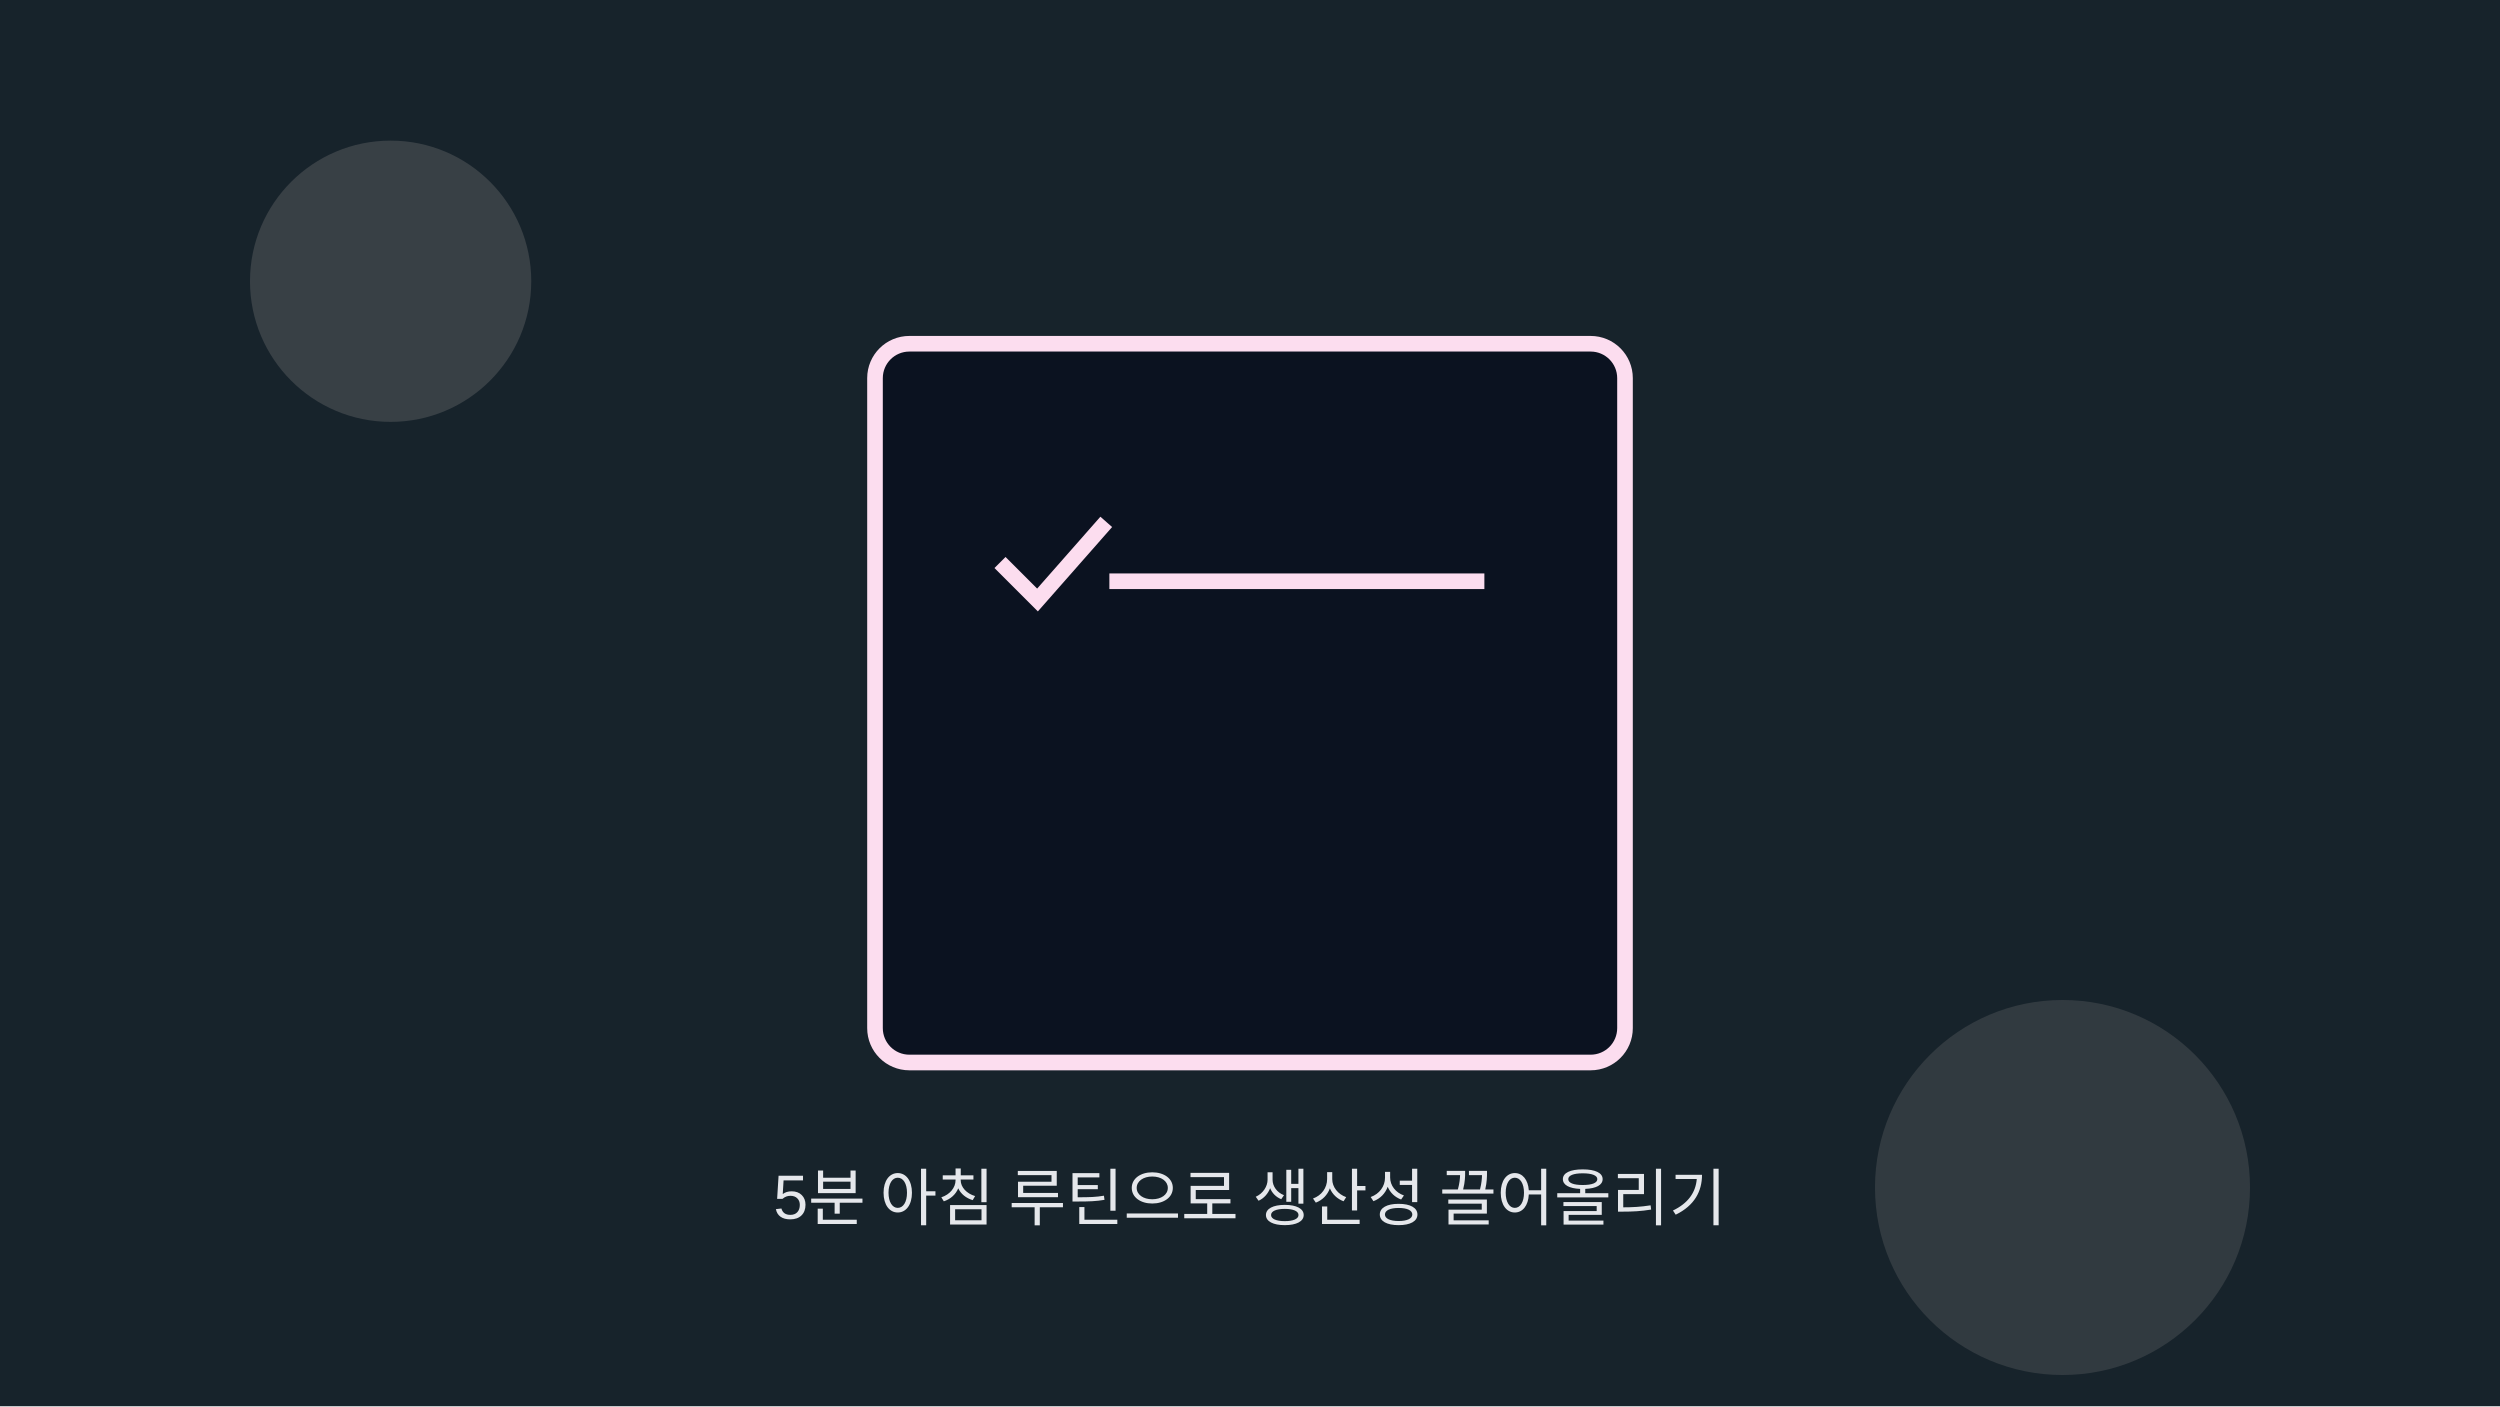
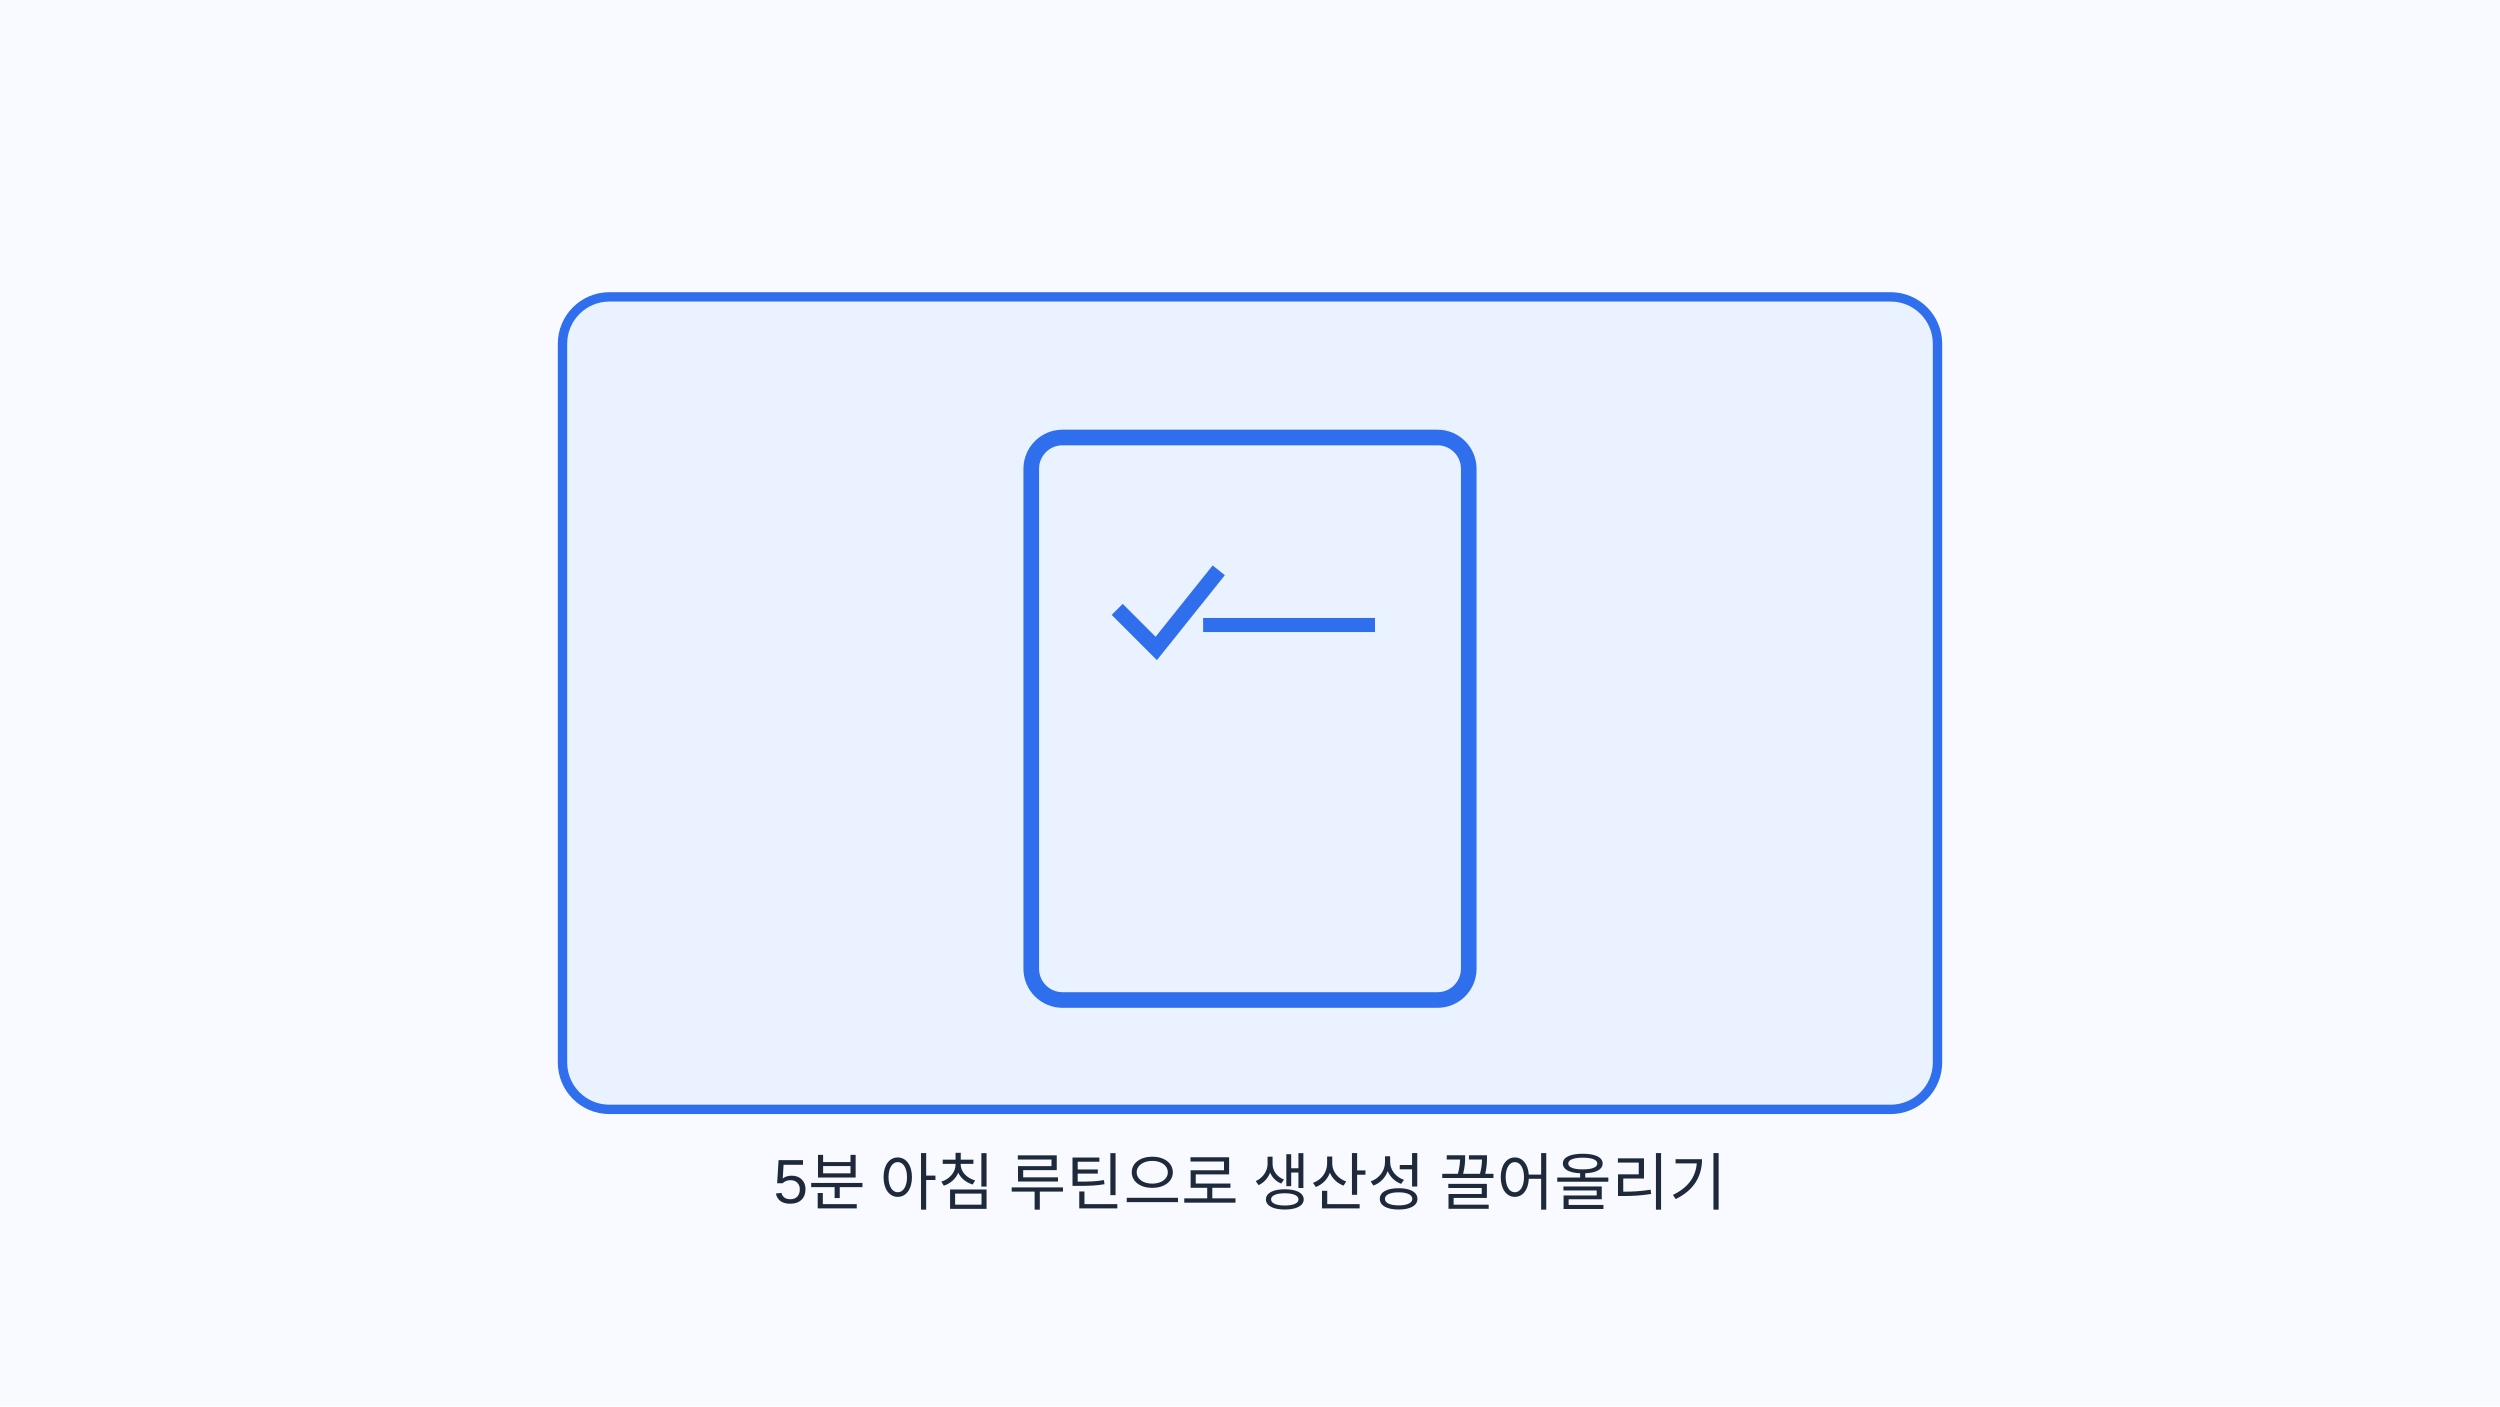
<svg xmlns="http://www.w3.org/2000/svg" width="1600" height="900" viewBox="0 0 1600 900">
-   <rect width="1600" height="900" fill="#17232b" />
-   <circle cx="250" cy="180" r="90" fill="#9b9694" opacity="0.25" />
-   <circle cx="1320" cy="760" r="120" fill="#9b9694" opacity="0.2" />
-   <rect x="560" y="220" width="480" height="460" rx="22" fill="#0b1220" stroke="#fcddef" stroke-width="10" />
-   <path d="M640 360l24 24 44-50" fill="none" stroke="#fcddef" stroke-width="10" />
-   <line x1="710" y1="372" x2="950" y2="372" stroke="#fcddef" stroke-width="10" />
-   <text x="800" y="780" font-size="40" fill="#e5e7eb" text-anchor="middle" font-family="Arial, sans-serif">5분 아침 루틴으로 생산성 끌어올리기</text>
+   <rect width="1600" height="900" fill="#F8FAFF" />
+   <rect x="360" y="190" width="880" height="520" rx="30" fill="#EAF2FF" stroke="#2F6FED" stroke-width="6" />
+   <rect x="660" y="280" width="280" height="360" rx="20" fill="none" stroke="#2F6FED" stroke-width="10" />
+   <path d="M715 390l25 25 40-50" fill="none" stroke="#2F6FED" stroke-width="10" />
+   <line x1="770" y1="400" x2="880" y2="400" stroke="#2F6FED" stroke-width="9" />
+   <text x="800" y="770" font-size="40" fill="#1E293B" text-anchor="middle" font-family="Arial, sans-serif">5분 아침 루틴으로 생산성 끌어올리기</text>
</svg>
